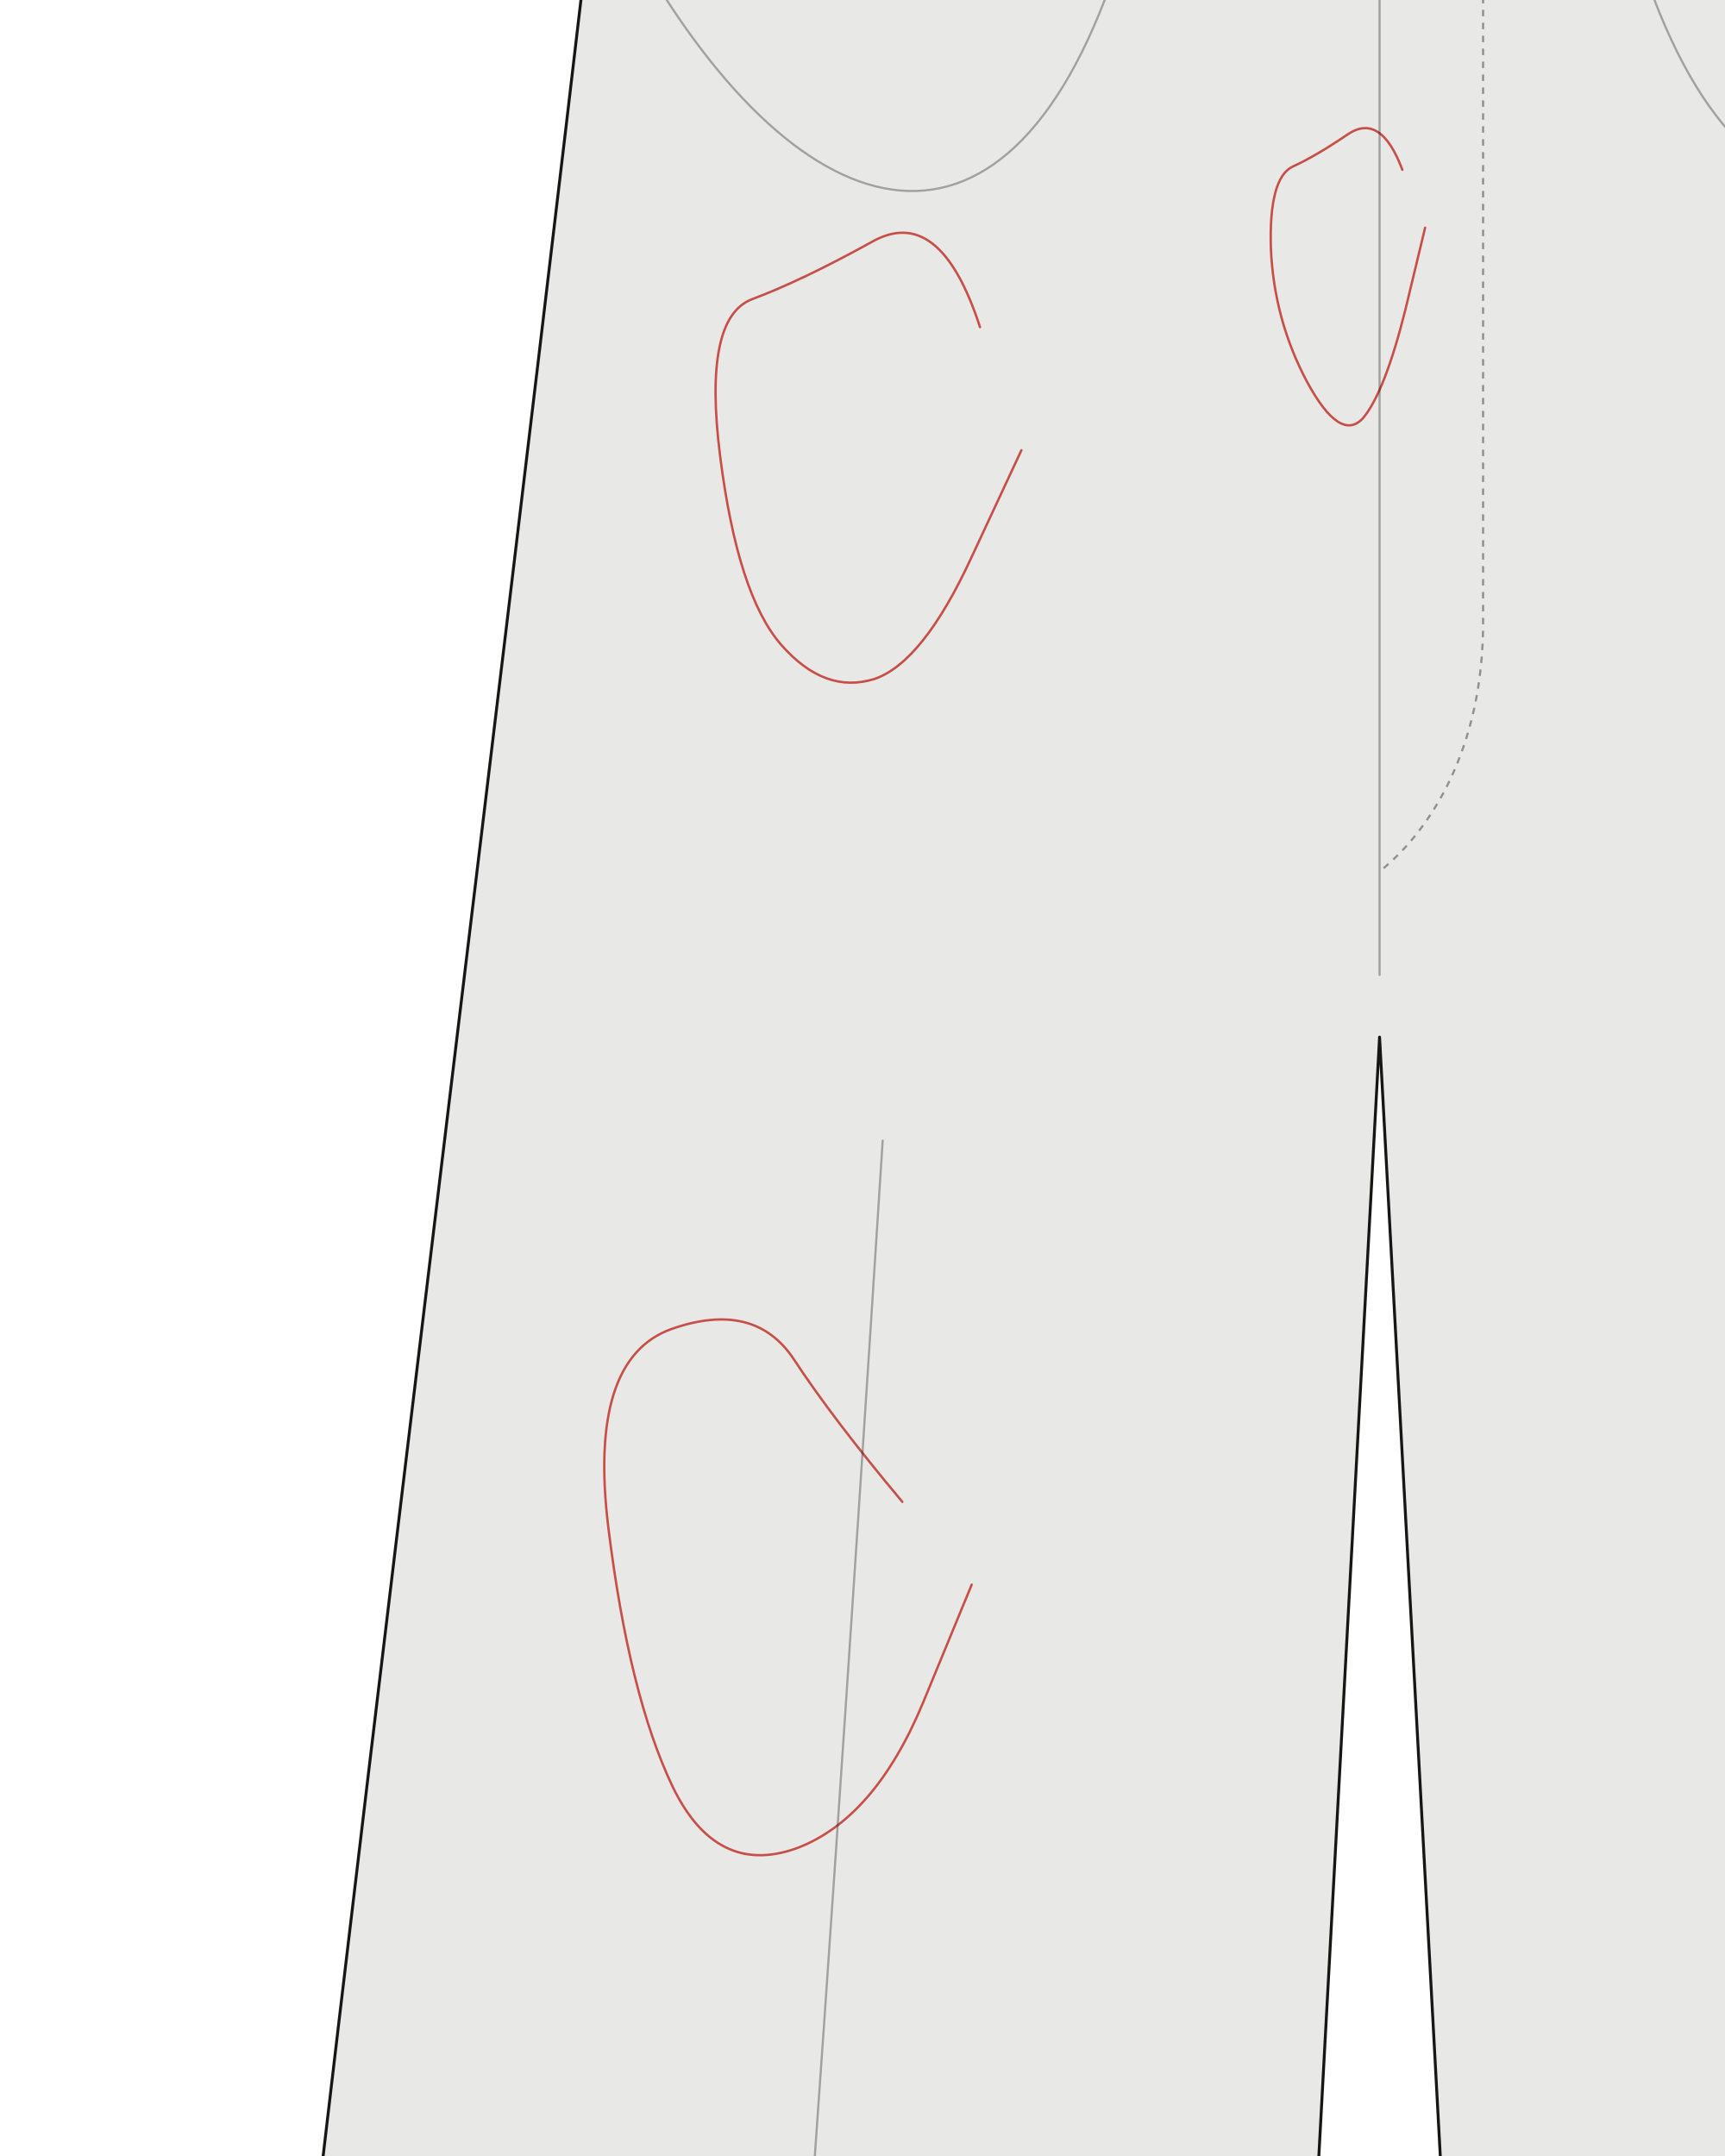
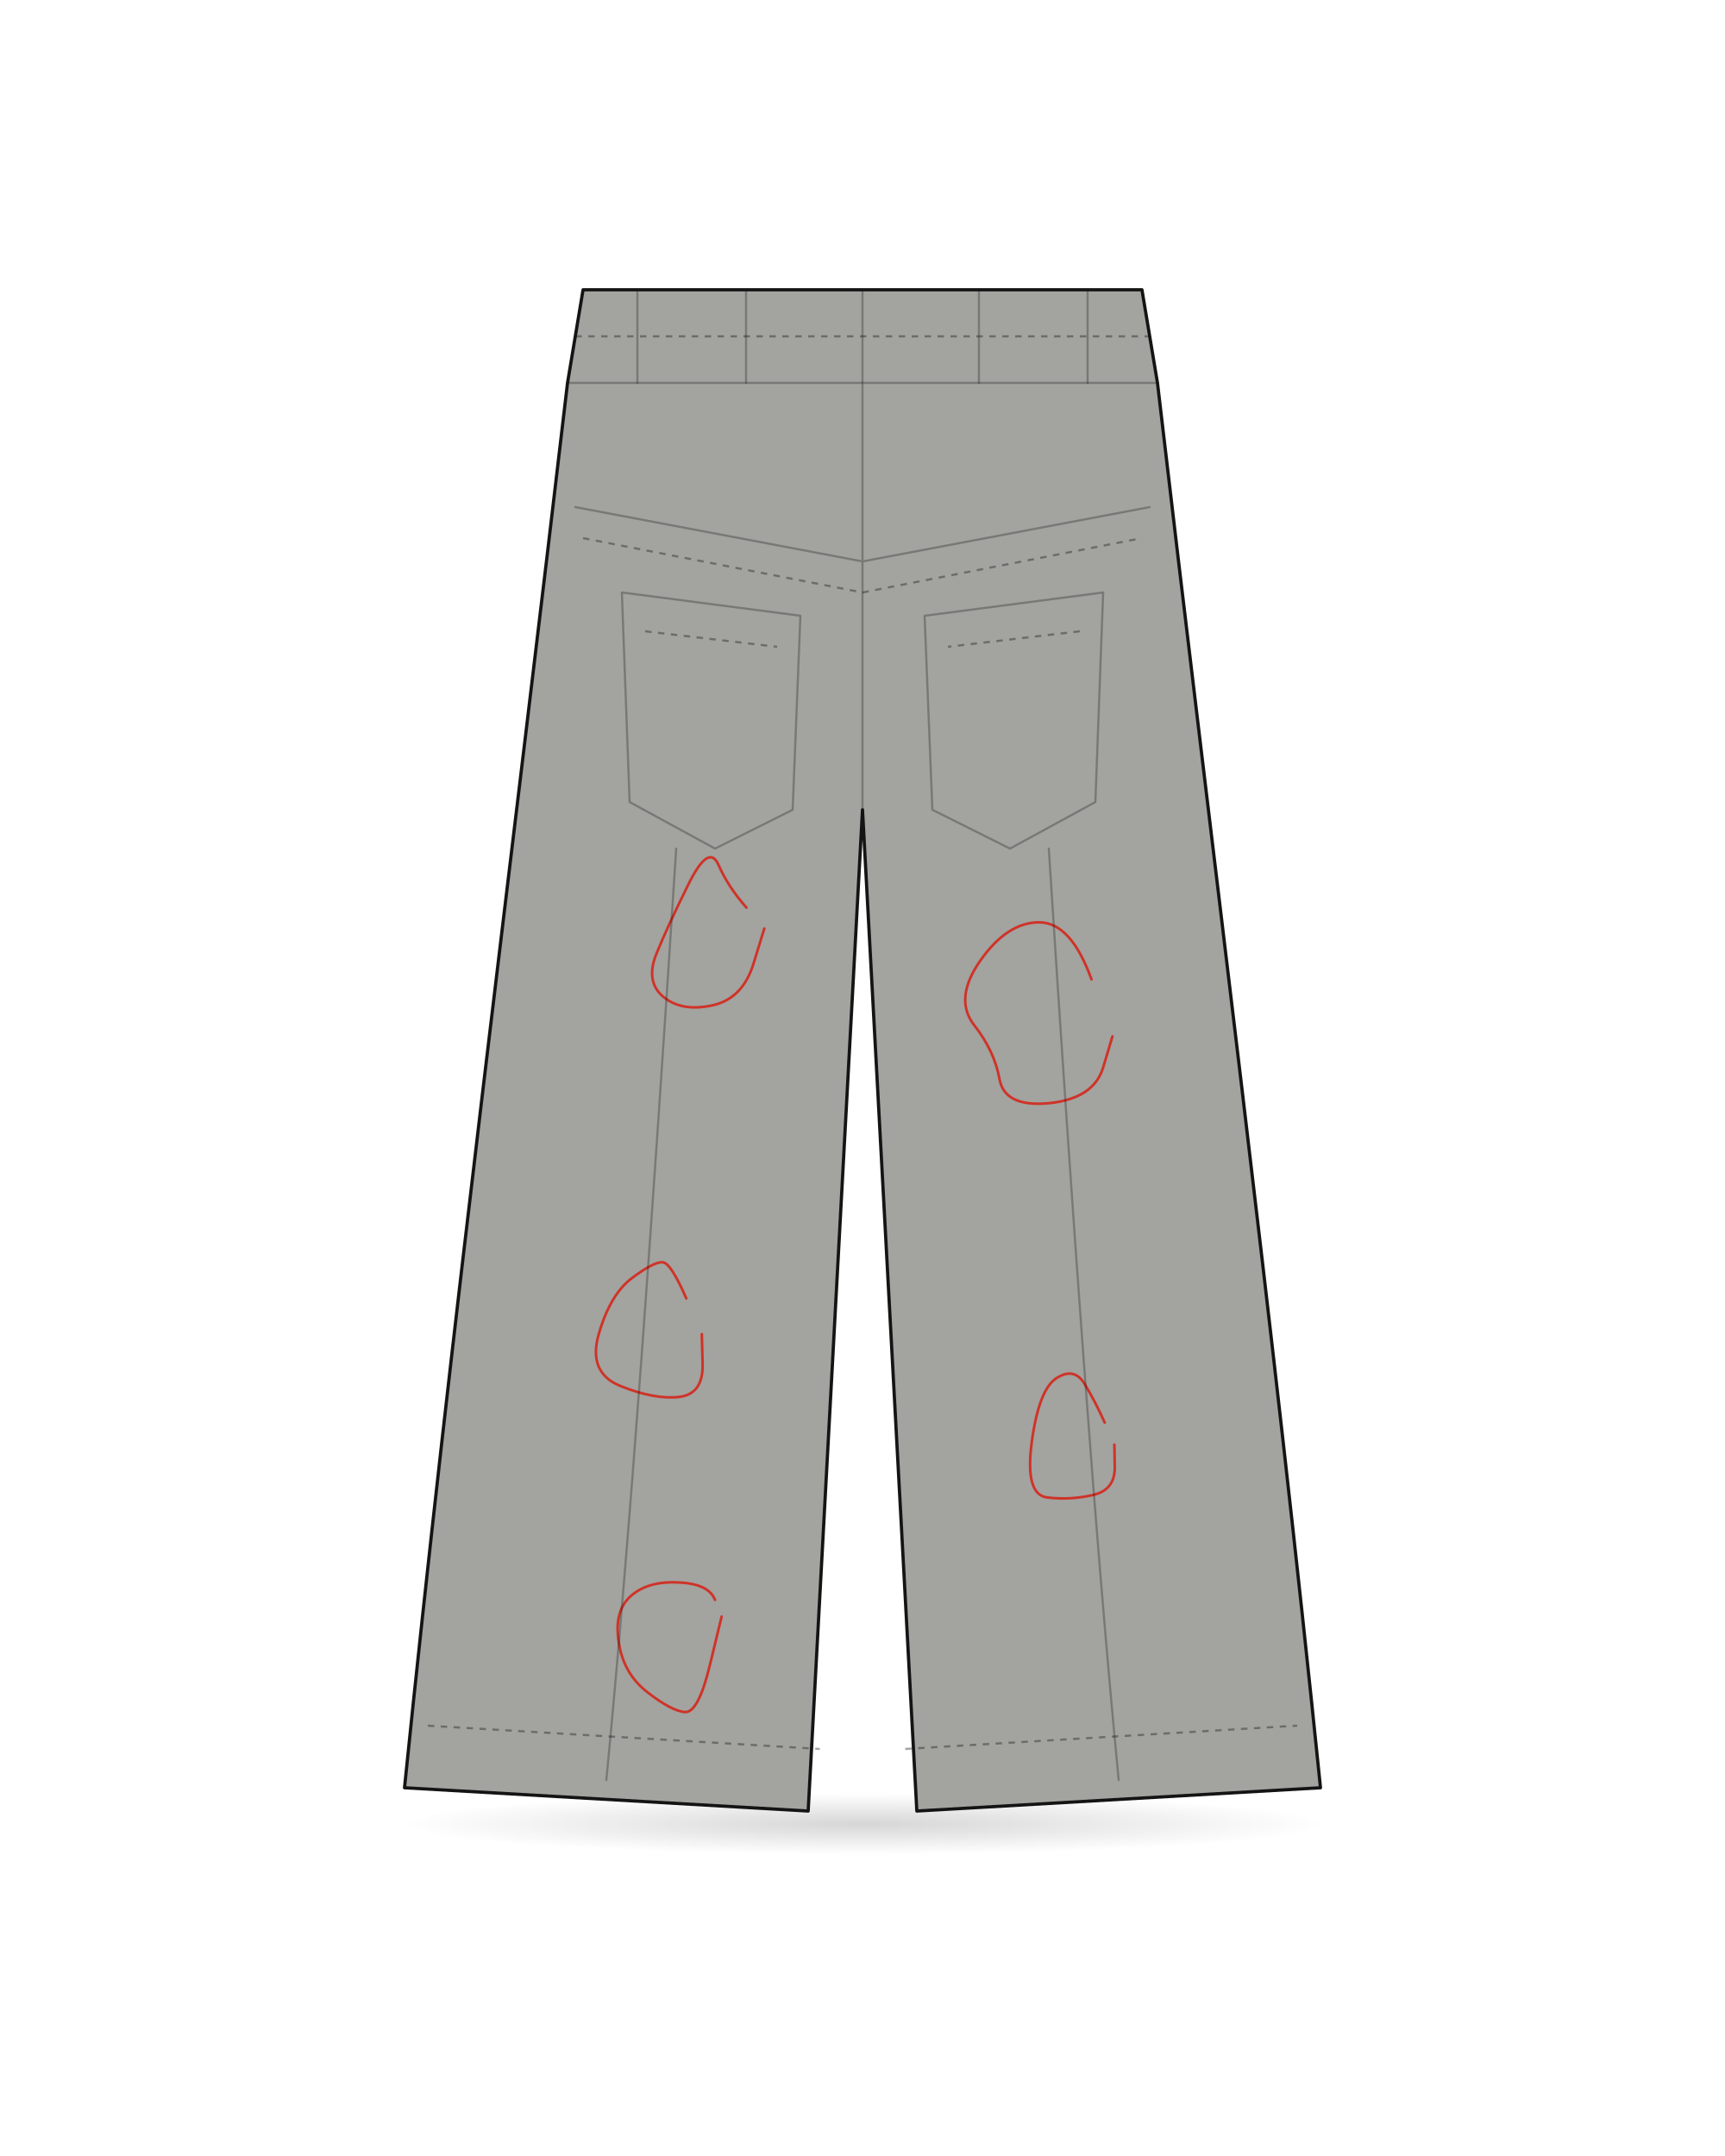
- <svg xmlns="http://www.w3.org/2000/svg" viewBox="66.7 95.8 166.7 208.3" width="800" height="1000" preserveAspectRatio="xMidYMid slice">
-   <clipPath id="c3">
-     <path d="M128 62 L272 62 L276 86 C290 206 306 330 318 448 L214 454 L200 196 L186 454 L82 448 C94 330 110 206 124 86 Z" />
-   </clipPath>
-   <path d="M128 62 L272 62 L276 86 C290 206 306 330 318 448 L214 454 L200 196 L186 454 L82 448 C94 330 110 206 124 86 Z" fill="#8C8C88" fill-opacity="0.2" />
-   <g clip-path="url(#c3)">
-     <path d="M165.4 139.3 Q165.4 139.3 160.6 149.6 Q155.9 159.8 151.2 161.4 Q146.4 162.9 142.2 158.1 Q138.0 153.3 136.3 139.9 Q134.6 126.5 139.4 124.7 Q144.2 122.9 150.9 119.2 Q157.5 115.4 161.4 127.4" fill="none" stroke="#C2342C" stroke-width="1.1" stroke-linecap="round" stroke-linejoin="round" vector-effect="non-scaling-stroke" opacity="0.85" />
-     <path d="M254.7 129.5 Q254.7 129.5 253.6 140.7 Q252.4 151.9 247.0 149.9 Q241.6 148.0 240.4 141.9 Q239.2 135.8 238.6 128.9 Q238.0 122.0 239.9 117.7 Q241.8 113.4 246.3 112.0 Q250.8 110.5 252.8 120.0" fill="none" stroke="#C2342C" stroke-width="1.1" stroke-linecap="round" stroke-linejoin="round" vector-effect="non-scaling-stroke" opacity="0.85" />
-     <path d="M160.6 248.9 Q160.6 248.9 155.9 260.3 Q151.2 271.6 143.6 274.4 Q135.9 277.1 131.7 268.4 Q127.5 259.6 125.5 243.4 Q123.5 227.1 131.6 224.2 Q139.6 221.4 143.4 227.1 Q147.2 232.9 153.9 240.9" fill="none" stroke="#C2342C" stroke-width="1.1" stroke-linecap="round" stroke-linejoin="round" vector-effect="non-scaling-stroke" opacity="0.85" />
-     <path d="M267.6 234.2 Q267.6 234.2 266.0 243.5 Q264.3 252.9 258.5 253.1 Q252.6 253.4 246.8 246.9 Q241.0 240.5 244.0 237.0 Q247.1 233.5 252.7 224.6 Q258.3 215.6 263.4 220.3 Q268.6 224.9 268.1 229.6" fill="none" stroke="#C2342C" stroke-width="1.1" stroke-linecap="round" stroke-linejoin="round" vector-effect="non-scaling-stroke" opacity="0.85" />
-     <path d="M161.6 345.9 Q161.6 345.9 156.8 357.1 Q152.0 368.3 149.2 369.9 Q146.3 371.6 137.5 364.0 Q128.8 356.4 131.4 352.2 Q134.1 348.0 137.8 343.2 Q141.4 338.3 148.0 339.5 Q154.6 340.7 158.1 343.3" fill="none" stroke="#C2342C" stroke-width="1.1" stroke-linecap="round" stroke-linejoin="round" vector-effect="non-scaling-stroke" opacity="0.85" />
-     <path d="M268.0 340.9 Q268.0 340.9 267.3 349.9 Q266.7 359.0 259.3 363.2 Q251.9 367.5 245.9 361.2 Q239.8 354.8 239.2 344.5 Q238.6 334.3 245.9 322.0 Q253.2 309.8 258.2 311.4 Q263.2 313.0 265.6 327.0" fill="none" stroke="#C2342C" stroke-width="1.1" stroke-linecap="round" stroke-linejoin="round" vector-effect="non-scaling-stroke" opacity="0.85" />
-     <path d="M204.4 117.8 Q204.4 117.8 202.5 125.7 Q200.5 133.7 198.4 136.2 Q196.2 138.6 193.0 132.7 Q189.8 126.7 189.5 119.8 Q189.3 113.0 191.6 111.9 Q193.8 110.9 196.9 108.8 Q200.1 106.6 202.2 112.2" fill="none" stroke="#C2342C" stroke-width="1.1" stroke-linecap="round" stroke-linejoin="round" vector-effect="non-scaling-stroke" opacity="0.85" />
+ <svg xmlns="http://www.w3.org/2000/svg" viewBox="0 0 400 500" width="800" height="1000" preserveAspectRatio="xMidYMid slice">
+   <defs>
+     <radialGradient id="sh">
+       <stop offset="0" stop-color="#000" stop-opacity=".16" />
+       <stop offset="1" stop-color="#000" stop-opacity="0" />
+     </radialGradient>
+   </defs>
+   <ellipse cx="200" cy="423" rx="108" ry="7" fill="url(#sh)" />
+   <g transform="translate(200 420) scale(0.9) translate(-200 -454)">
+     <clipPath id="c">
+       <path d="M128 62 L272 62 L276 86 C290 206 306 330 318 448 L214 454 L200 196 L186 454 L82 448 C94 330 110 206 124 86 Z" />
+     </clipPath>
+     <path d="M128 62 L272 62 L276 86 C290 206 306 330 318 448 L214 454 L200 196 L186 454 L82 448 C94 330 110 206 124 86 Z" fill="#A3A39F" />
+     <g clip-path="url(#c)">
+       <path d="M174.7 226.6 Q174.7 226.6 171.9 235.7 Q169.1 244.7 161.3 246.4 Q153.4 248.1 148.7 244.2 Q144.0 240.3 146.9 233.1 Q149.8 226.0 155.1 215.3 Q160.4 204.5 162.9 210.2 Q165.4 215.9 170.1 221.2" fill="none" stroke="#CF3328" stroke-width="1.2" stroke-linecap="round" stroke-linejoin="round" vector-effect="non-scaling-stroke" />
+       <path d="M264.4 254.4 Q264.4 254.4 262.0 262.4 Q259.6 270.4 248.1 271.6 Q236.6 272.7 235.3 265.4 Q234.0 258.1 228.7 251.4 Q223.5 244.6 230.4 234.8 Q237.3 225.0 245.5 225.0 Q253.7 225.0 259.0 239.7" fill="none" stroke="#CF3328" stroke-width="1.2" stroke-linecap="round" stroke-linejoin="round" vector-effect="non-scaling-stroke" />
+       <path d="M158.6 331.1 Q158.6 331.1 158.8 338.8 Q159.0 346.6 152.7 347.3 Q146.4 348.0 137.7 344.5 Q129.1 341.1 132.1 330.9 Q135.1 320.7 140.7 316.6 Q146.3 312.4 148.5 312.6 Q150.6 312.7 154.6 321.9" fill="none" stroke="#CF3328" stroke-width="1.2" stroke-linecap="round" stroke-linejoin="round" vector-effect="non-scaling-stroke" />
+       <path d="M264.9 359.6 Q264.9 359.6 265.0 365.5 Q265.0 371.4 259.2 372.6 Q253.5 373.9 247.6 373.2 Q241.8 372.5 243.6 359.0 Q245.4 345.5 249.9 342.5 Q254.5 339.5 257.2 343.9 Q259.9 348.3 262.4 353.9" fill="none" stroke="#CF3328" stroke-width="1.2" stroke-linecap="round" stroke-linejoin="round" vector-effect="non-scaling-stroke" />
+       <path d="M163.7 403.9 Q163.7 403.9 160.7 416.3 Q157.7 428.8 154.2 428.5 Q150.8 428.2 144.6 423.4 Q138.4 418.6 137.2 410.5 Q135.9 402.5 140.3 398.6 Q144.7 394.7 152.5 395.1 Q160.4 395.4 162.0 399.6" fill="none" stroke="#CF3328" stroke-width="1.2" stroke-linecap="round" stroke-linejoin="round" vector-effect="non-scaling-stroke" />
+     </g>
+     <path d="M124 86 L276 86 M200 86 L200 196 M126 118 L200 132 L274 118 M138 140 L184 146 L182 196 L162 206 L140 194 Z M262 140 L216 146 L218 196 L238 206 L260 194 Z M152 206 C146 300 140 384 134 446 M248 206 C254 300 260 384 266 446" fill="none" stroke="#141414" stroke-width="1" stroke-linecap="round" stroke-linejoin="round" vector-effect="non-scaling-stroke" stroke-opacity="0.3" />
+     <path d="M126 74 L274 74 M128 126 L200 140 L272 126 M144 150 L178 154 M256 150 L222 154 M88 432 L189 438 M211 438 L312 432" fill="none" stroke="#141414" stroke-width="1" stroke-linecap="butt" stroke-linejoin="round" vector-effect="non-scaling-stroke" stroke-dasharray="3 3" stroke-opacity="0.38" />
+     <path d="M142 62 L142 86 M170 62 L170 86 M200 62 L200 86 M230 62 L230 86 M258 62 L258 86" fill="none" stroke="#141414" stroke-width="1" stroke-linecap="round" stroke-linejoin="round" vector-effect="non-scaling-stroke" stroke-opacity="0.3" />
+     <path d="M128 62 L272 62 L276 86 C290 206 306 330 318 448 L214 454 L200 196 L186 454 L82 448 C94 330 110 206 124 86 Z" fill="none" stroke="#141414" stroke-width="1.5" stroke-linecap="round" stroke-linejoin="round" vector-effect="non-scaling-stroke" />
  </g>
-   <path d="M124 86 L276 86 M200 86 L200 190 M130 94 C146 120 166 124 176 88 M270 94 C254 120 234 124 224 88 M152 206 C146 300 140 384 134 446 M248 206 C254 300 260 384 266 446" fill="none" stroke="#161616" stroke-width="1" stroke-linecap="round" stroke-linejoin="round" vector-effect="non-scaling-stroke" opacity="0.34" />
-   <path d="M126 74 L274 74 M210 88 L210 156 C210 168 205 176 200 180 M88 432 L189 438 M211 438 L312 432 M240 96 L258 96 L257 112 L241 112 Z" fill="none" stroke="#161616" stroke-width="1" stroke-linecap="butt" stroke-linejoin="round" vector-effect="non-scaling-stroke" stroke-dasharray="3 3" opacity="0.42" />
-   <path d="M142 62 L142 86" fill="none" stroke="#161616" stroke-width="1" stroke-linecap="round" stroke-linejoin="round" vector-effect="non-scaling-stroke" opacity="0.5" />
-   <path d="M170 62 L170 86" fill="none" stroke="#161616" stroke-width="1" stroke-linecap="round" stroke-linejoin="round" vector-effect="non-scaling-stroke" opacity="0.5" />
-   <path d="M230 62 L230 86" fill="none" stroke="#161616" stroke-width="1" stroke-linecap="round" stroke-linejoin="round" vector-effect="non-scaling-stroke" opacity="0.5" />
-   <path d="M258 62 L258 86" fill="none" stroke="#161616" stroke-width="1" stroke-linecap="round" stroke-linejoin="round" vector-effect="non-scaling-stroke" opacity="0.5" />
-   <path d="M128 62 L272 62 L276 86 C290 206 306 330 318 448 L214 454 L200 196 L186 454 L82 448 C94 330 110 206 124 86 Z" fill="none" stroke="#161616" stroke-width="1.35" stroke-linecap="round" stroke-linejoin="round" vector-effect="non-scaling-stroke" />
</svg>
